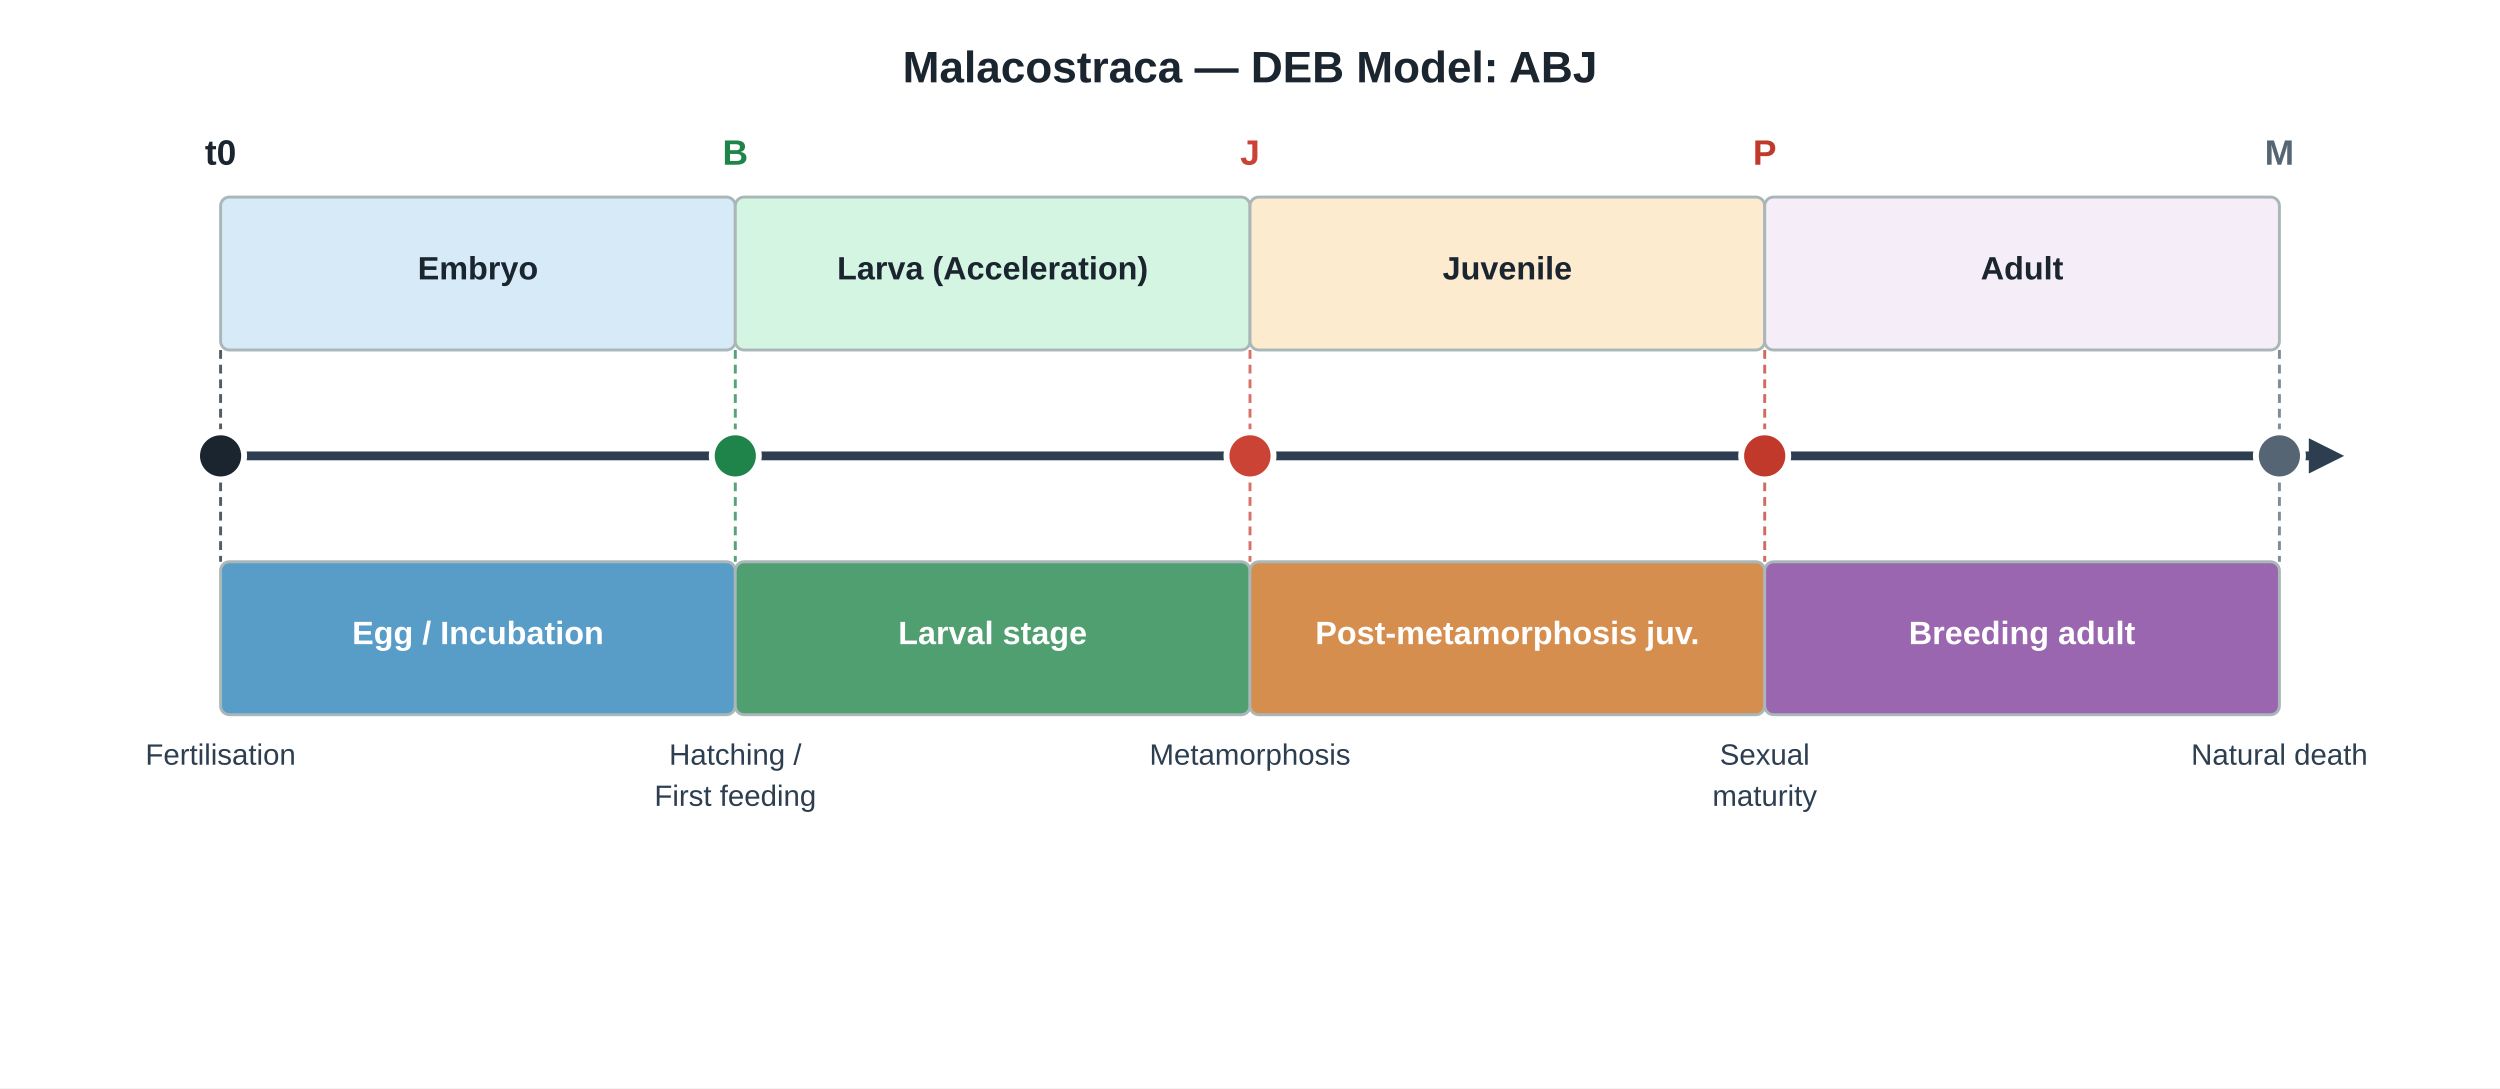
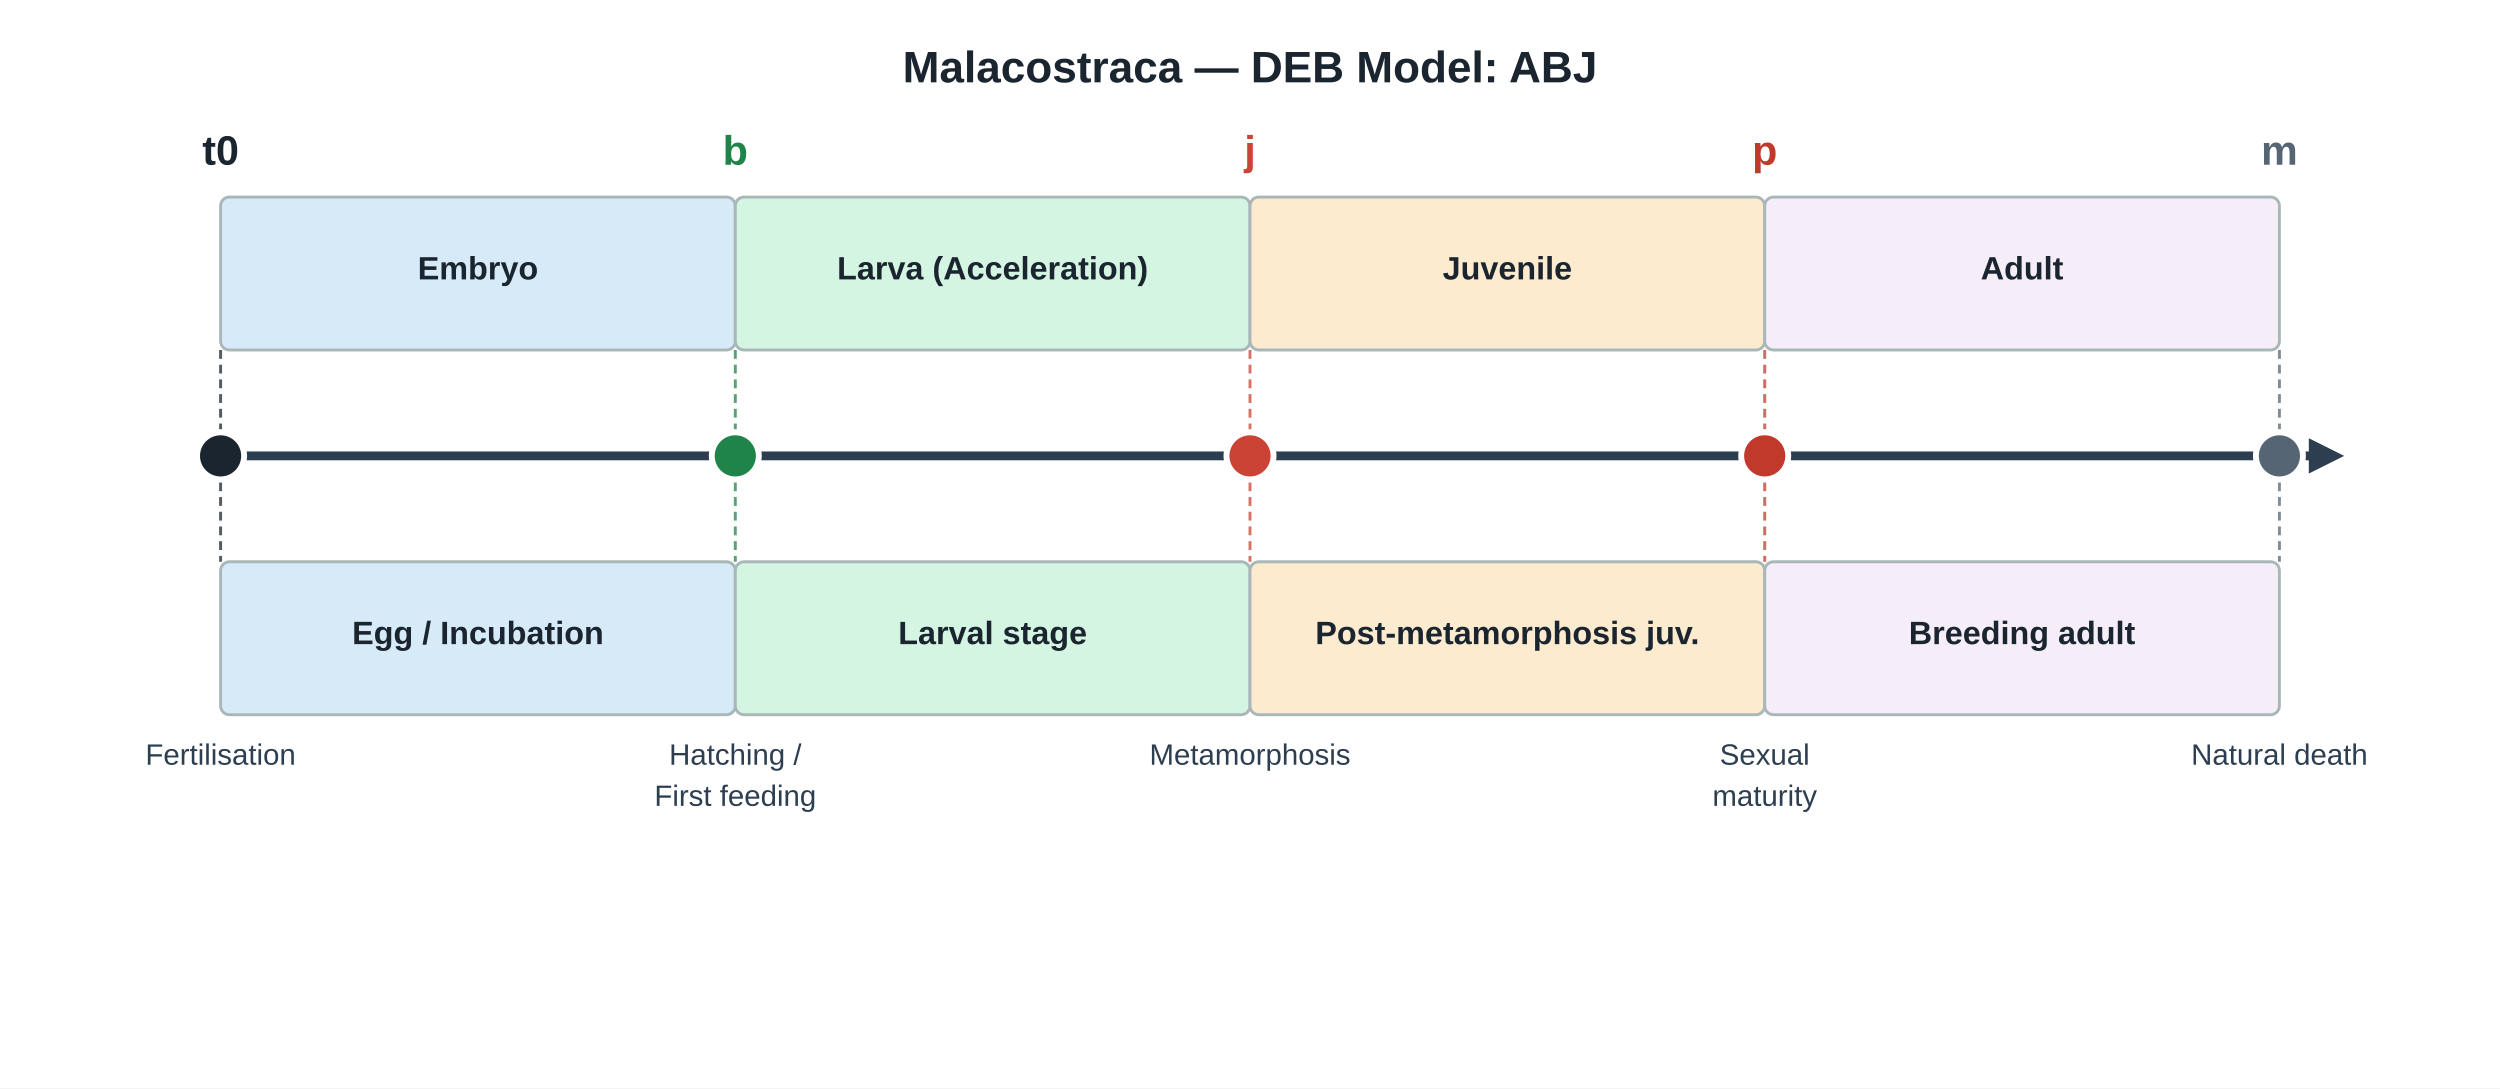
<svg xmlns="http://www.w3.org/2000/svg" width="850" height="370" viewBox="0 0 850 370" font-family="Arial,Helvetica,sans-serif">
  <rect width="850" height="370" fill="white" />
  <text x="425.0" y="28" text-anchor="middle" font-size="15" font-weight="bold" fill="#1A252F">Malacostraca — DEB Model: ABJ</text>
  <rect x="75" y="67" width="175" height="52" fill="#D6EAF8" stroke="#AAB7B8" stroke-width="1" rx="3" />
  <text x="162.5" y="95.0" text-anchor="middle" font-size="11" font-weight="bold" fill="#1A252F">Embryo</text>
-   <rect x="75" y="191" width="175" height="52" fill="#2980B9" stroke="#AAB7B8" stroke-width="1" rx="3" fill-opacity="0.78" />
-   <text x="162.5" y="219.0" text-anchor="middle" font-size="11" font-weight="bold" fill="white">Egg / Incubation</text>
+   <rect x="75" y="191" width="175" height="52" fill="#D6EAF8" stroke="#AAB7B8" stroke-width="1" rx="3" />
+   <text x="162.5" y="219.0" text-anchor="middle" font-size="11" font-weight="bold" fill="#1A252F">Egg / Incubation</text>
  <rect x="250" y="67" width="175" height="52" fill="#D5F5E3" stroke="#AAB7B8" stroke-width="1" rx="3" />
  <text x="337.5" y="95.0" text-anchor="middle" font-size="11" font-weight="bold" fill="#1A252F">Larva (Acceleration)</text>
-   <rect x="250" y="191" width="175" height="52" fill="#1E8449" stroke="#AAB7B8" stroke-width="1" rx="3" fill-opacity="0.78" />
-   <text x="337.5" y="219.0" text-anchor="middle" font-size="11" font-weight="bold" fill="white">Larval stage</text>
+   <rect x="250" y="191" width="175" height="52" fill="#D5F5E3" stroke="#AAB7B8" stroke-width="1" rx="3" />
+   <text x="337.5" y="219.0" text-anchor="middle" font-size="11" font-weight="bold" fill="#1A252F">Larval stage</text>
  <rect x="425" y="67" width="175" height="52" fill="#FDEBD0" stroke="#AAB7B8" stroke-width="1" rx="3" />
  <text x="512.5" y="95.0" text-anchor="middle" font-size="11" font-weight="bold" fill="#1A252F">Juvenile</text>
-   <rect x="425" y="191" width="175" height="52" fill="#CA6F1E" stroke="#AAB7B8" stroke-width="1" rx="3" fill-opacity="0.78" />
-   <text x="512.5" y="219.0" text-anchor="middle" font-size="11" font-weight="bold" fill="white">Post-metamorphosis juv.</text>
+   <rect x="425" y="191" width="175" height="52" fill="#FDEBD0" stroke="#AAB7B8" stroke-width="1" rx="3" />
+   <text x="512.5" y="219.0" text-anchor="middle" font-size="11" font-weight="bold" fill="#1A252F">Post-metamorphosis juv.</text>
  <rect x="600" y="67" width="175" height="52" fill="#F5EEF8" stroke="#AAB7B8" stroke-width="1" rx="3" />
  <text x="687.5" y="95.0" text-anchor="middle" font-size="11" font-weight="bold" fill="#1A252F">Adult</text>
-   <rect x="600" y="191" width="175" height="52" fill="#7D3C98" stroke="#AAB7B8" stroke-width="1" rx="3" fill-opacity="0.78" />
-   <text x="687.5" y="219.0" text-anchor="middle" font-size="11" font-weight="bold" fill="white">Breeding adult</text>
+   <rect x="600" y="191" width="175" height="52" fill="#F5EEF8" stroke="#AAB7B8" stroke-width="1" rx="3" />
+   <text x="687.5" y="219.0" text-anchor="middle" font-size="11" font-weight="bold" fill="#1A252F">Breeding adult</text>
  <line x1="75" y1="155" x2="787" y2="155" stroke="#2C3E50" stroke-width="3" />
  <polygon points="797,155 785,149 785,161" fill="#2C3E50" />
  <line x1="75" y1="119" x2="75" y2="146" stroke="#1A252F" stroke-width="1" stroke-dasharray="3,2" opacity="0.75" />
  <line x1="75" y1="164" x2="75" y2="191" stroke="#1A252F" stroke-width="1" stroke-dasharray="3,2" opacity="0.75" />
  <circle cx="75" cy="155" r="8" fill="#1A252F" stroke="white" stroke-width="2" />
-   <text x="75" y="56" text-anchor="middle" font-size="12" font-weight="bold" fill="#1A252F">t0</text>
+   <text x="75" y="56" text-anchor="middle" font-size="14" font-weight="bold" fill="#1A252F">t0</text>
  <text x="75" y="260" text-anchor="middle" font-size="10" fill="#2C3E50">Fertilisation</text>
  <line x1="250" y1="119" x2="250" y2="146" stroke="#1E8449" stroke-width="1" stroke-dasharray="3,2" opacity="0.75" />
  <line x1="250" y1="164" x2="250" y2="191" stroke="#1E8449" stroke-width="1" stroke-dasharray="3,2" opacity="0.75" />
  <circle cx="250" cy="155" r="8" fill="#1E8449" stroke="white" stroke-width="2" />
-   <text x="250" y="56" text-anchor="middle" font-size="12" font-weight="bold" fill="#1E8449">B</text>
+   <text x="250" y="56" text-anchor="middle" font-size="14" font-weight="bold" fill="#1E8449">b</text>
  <text x="250" y="260" text-anchor="middle" font-size="10" fill="#2C3E50">Hatching /</text>
  <text x="250" y="274" text-anchor="middle" font-size="10" fill="#2C3E50">First feeding</text>
  <line x1="425" y1="119" x2="425" y2="146" stroke="#CB4335" stroke-width="1" stroke-dasharray="3,2" opacity="0.75" />
  <line x1="425" y1="164" x2="425" y2="191" stroke="#CB4335" stroke-width="1" stroke-dasharray="3,2" opacity="0.75" />
  <circle cx="425" cy="155" r="8" fill="#CB4335" stroke="white" stroke-width="2" />
-   <text x="425" y="56" text-anchor="middle" font-size="12" font-weight="bold" fill="#CB4335">J</text>
+   <text x="425" y="56" text-anchor="middle" font-size="14" font-weight="bold" fill="#CB4335">j</text>
  <text x="425" y="260" text-anchor="middle" font-size="10" fill="#2C3E50">Metamorphosis</text>
  <line x1="600" y1="119" x2="600" y2="146" stroke="#C0392B" stroke-width="1" stroke-dasharray="3,2" opacity="0.75" />
  <line x1="600" y1="164" x2="600" y2="191" stroke="#C0392B" stroke-width="1" stroke-dasharray="3,2" opacity="0.75" />
  <circle cx="600" cy="155" r="8" fill="#C0392B" stroke="white" stroke-width="2" />
-   <text x="600" y="56" text-anchor="middle" font-size="12" font-weight="bold" fill="#C0392B">P</text>
+   <text x="600" y="56" text-anchor="middle" font-size="14" font-weight="bold" fill="#C0392B">p</text>
  <text x="600" y="260" text-anchor="middle" font-size="10" fill="#2C3E50">Sexual</text>
  <text x="600" y="274" text-anchor="middle" font-size="10" fill="#2C3E50">maturity</text>
  <line x1="775" y1="119" x2="775" y2="146" stroke="#566573" stroke-width="1" stroke-dasharray="3,2" opacity="0.75" />
  <line x1="775" y1="164" x2="775" y2="191" stroke="#566573" stroke-width="1" stroke-dasharray="3,2" opacity="0.75" />
  <circle cx="775" cy="155" r="8" fill="#566573" stroke="white" stroke-width="2" />
-   <text x="775" y="56" text-anchor="middle" font-size="12" font-weight="bold" fill="#566573">M</text>
+   <text x="775" y="56" text-anchor="middle" font-size="14" font-weight="bold" fill="#566573">m</text>
  <text x="775" y="260" text-anchor="middle" font-size="10" fill="#2C3E50">Natural death</text>
</svg>
